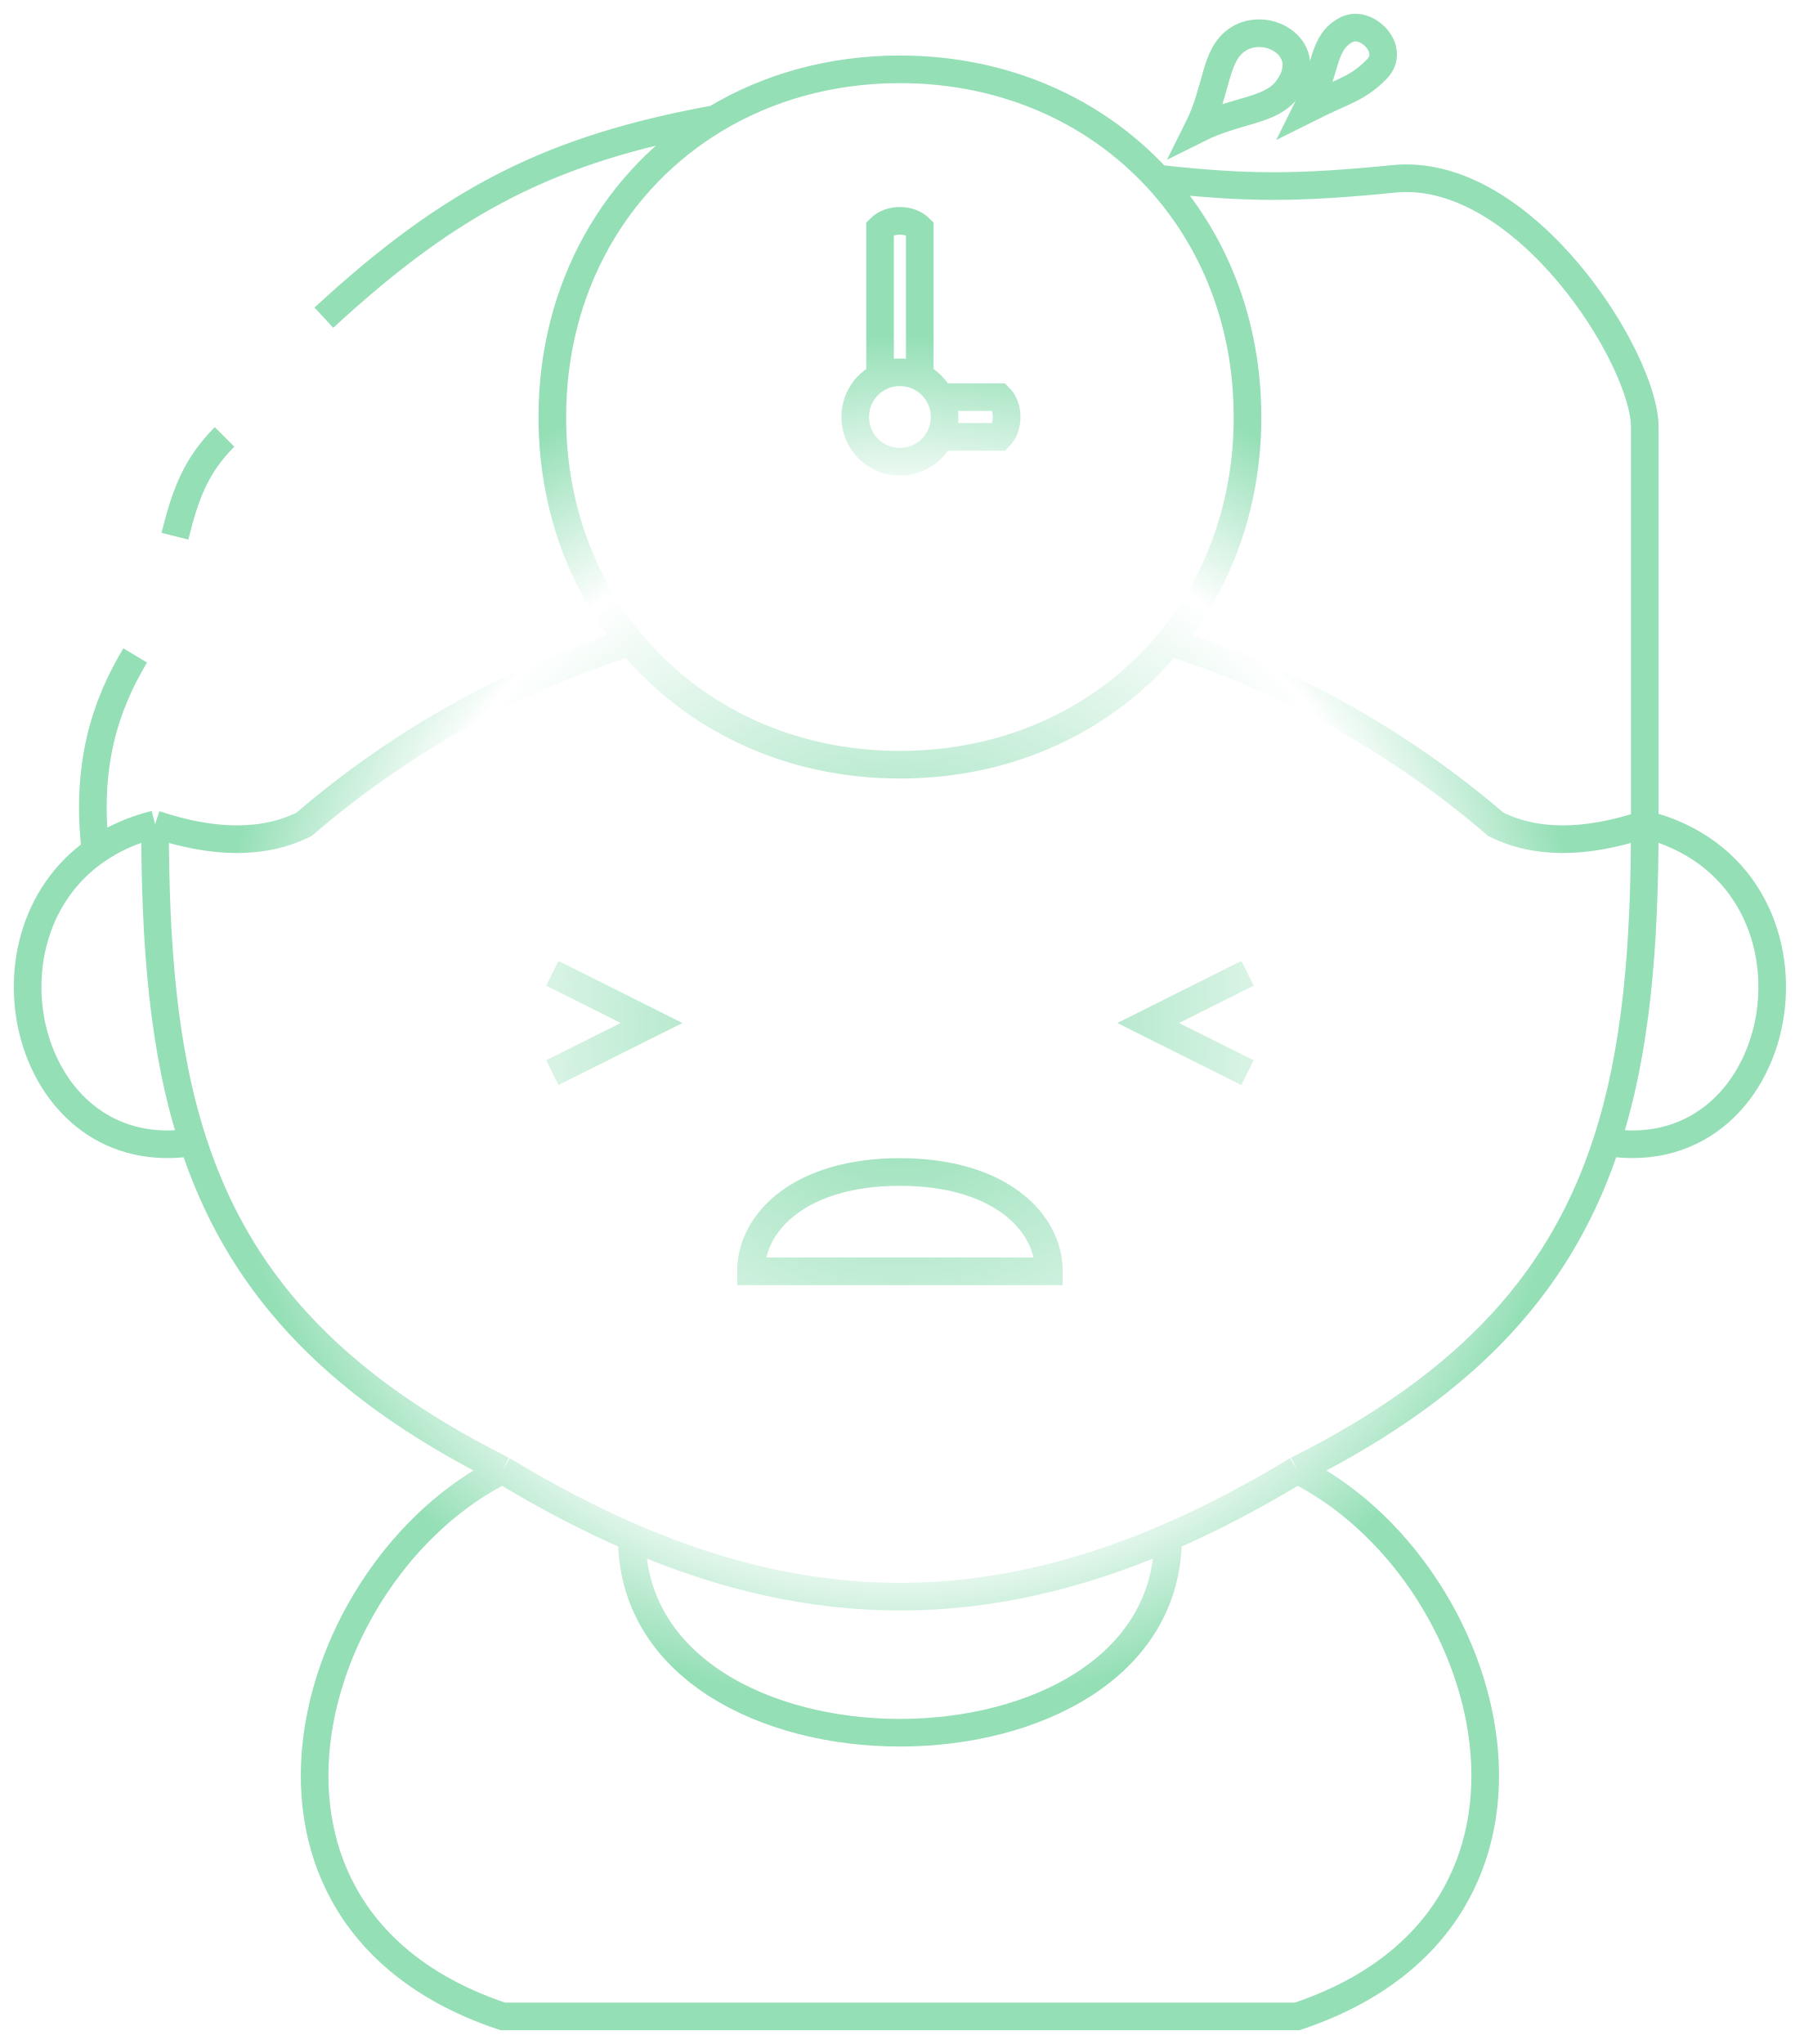
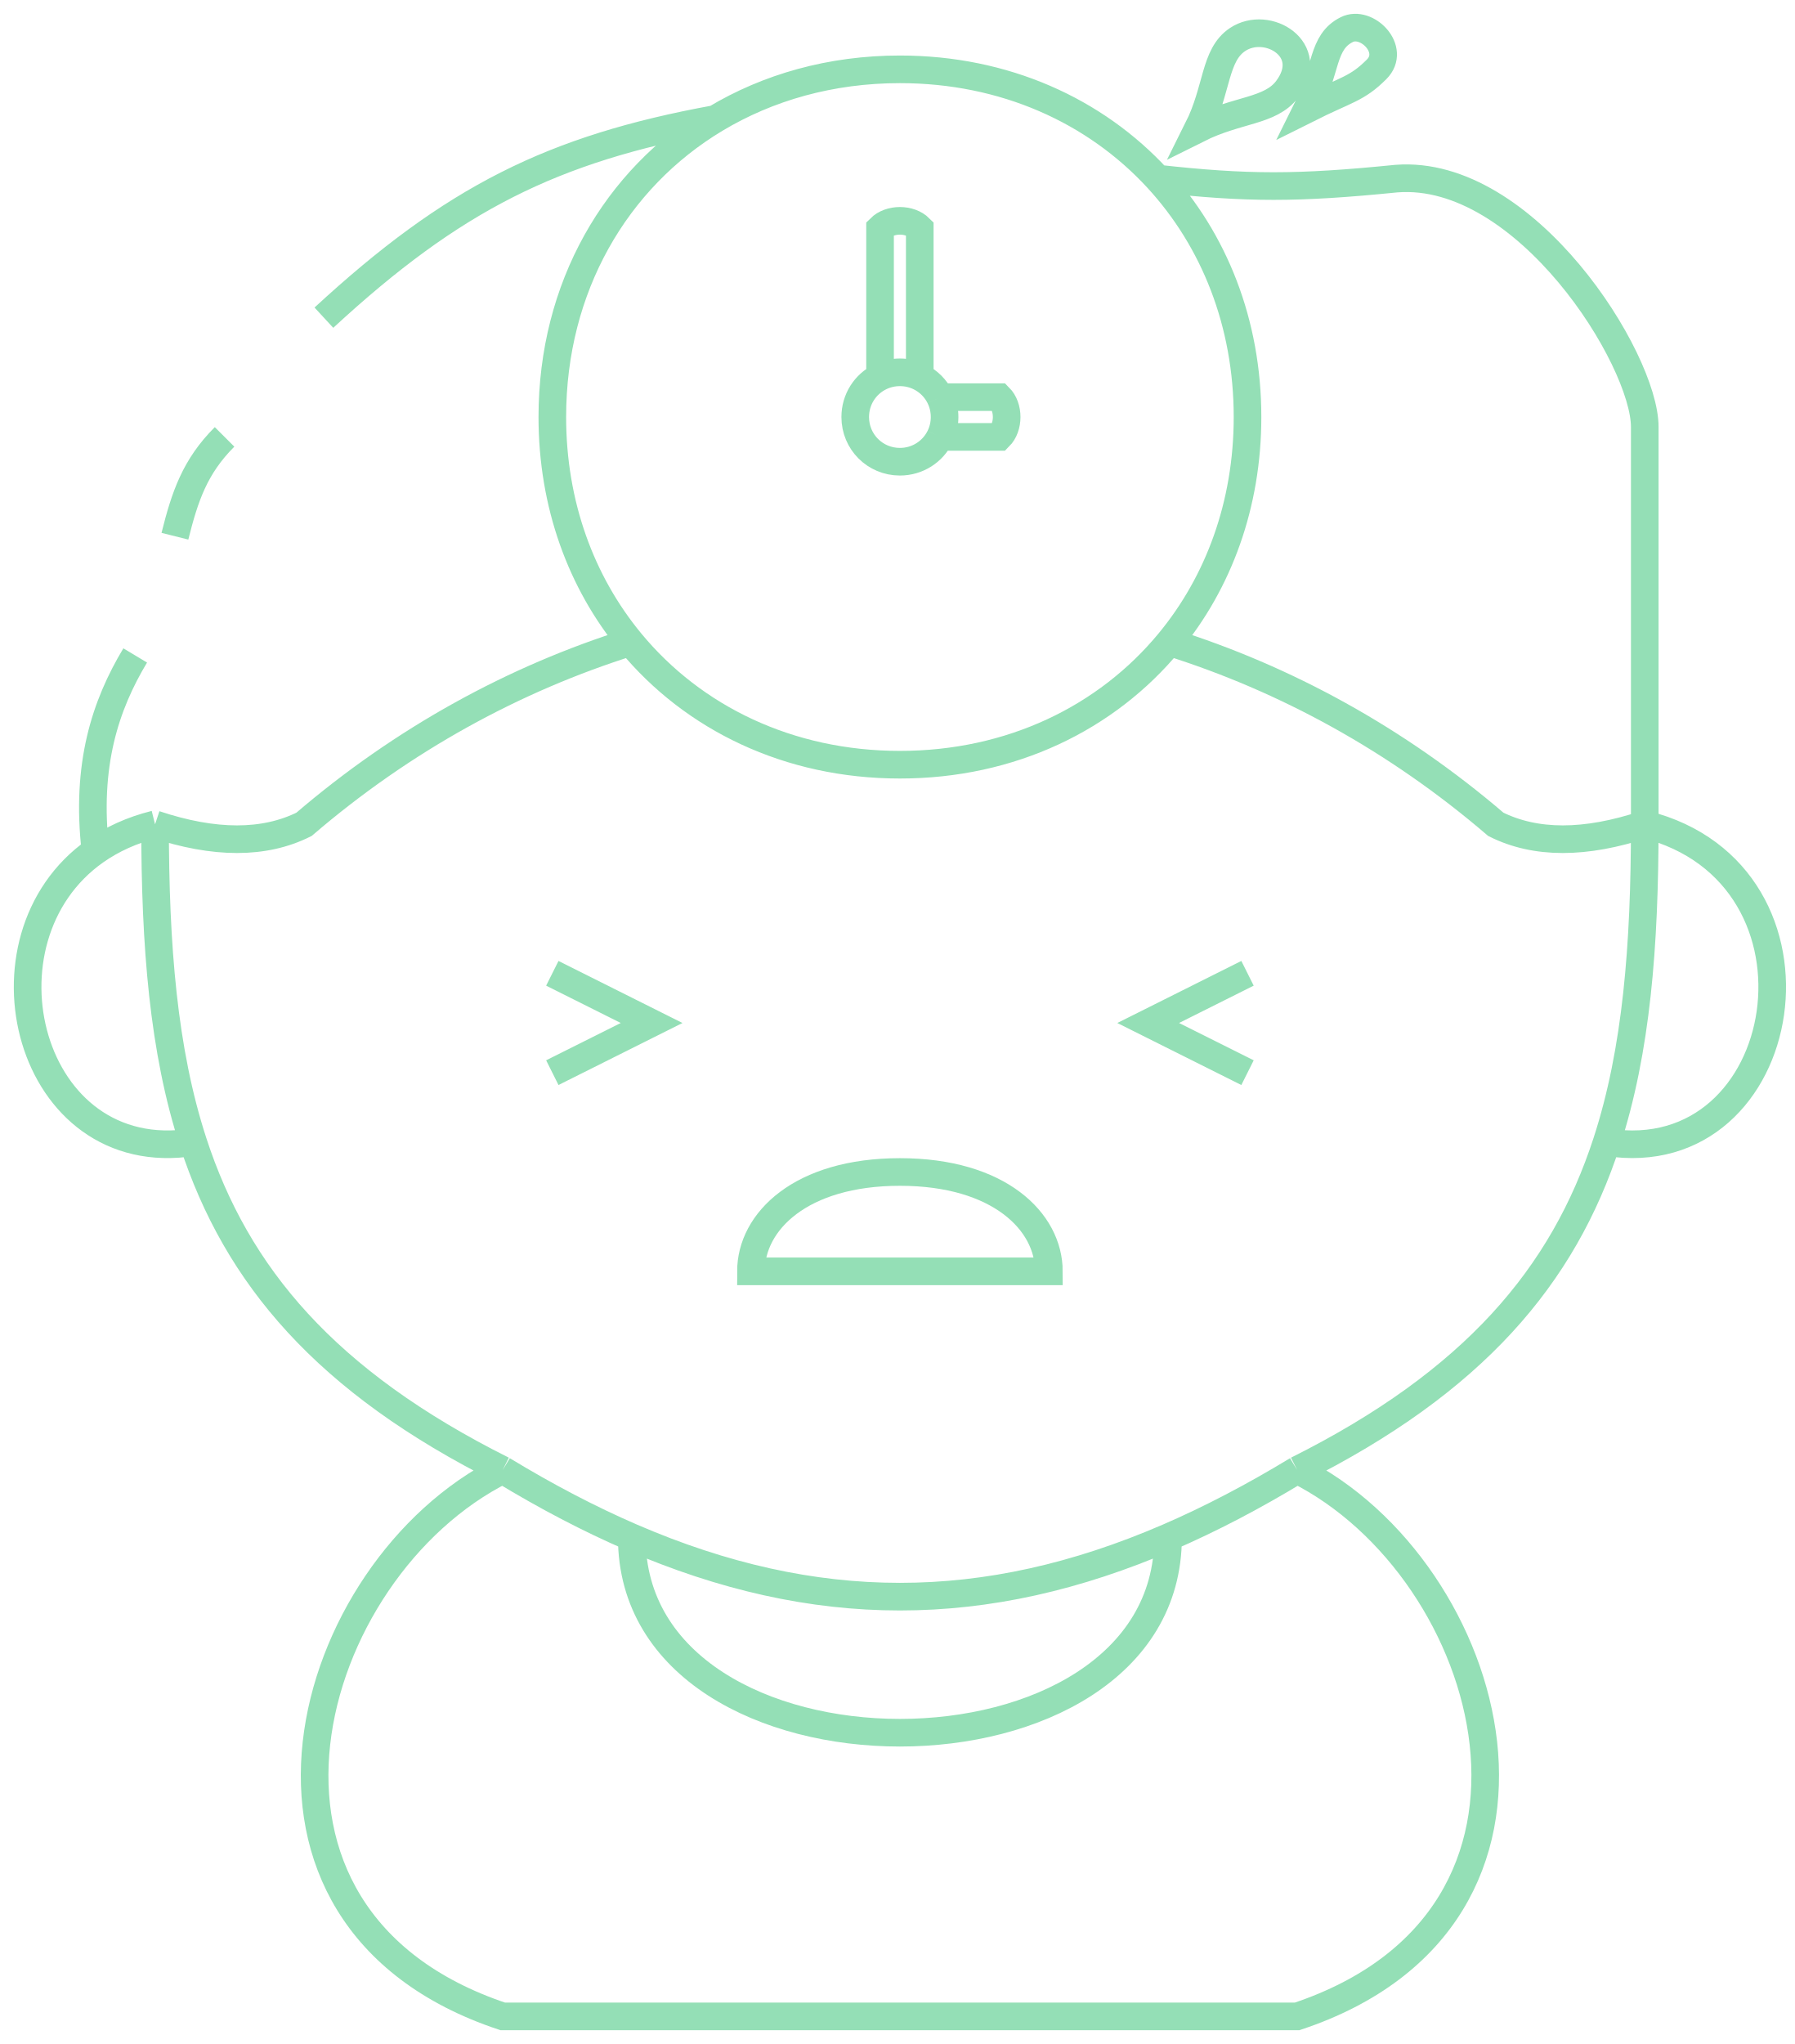
<svg xmlns="http://www.w3.org/2000/svg" width="65" height="74" viewBox="0 0 65 74" fill="none">
-   <path d="M34.04 15.817C33.777 16.351 33.228 16.716 32.588 16.716C31.689 16.716 30.97 15.997 30.97 15.098C30.97 14.457 31.334 13.908 31.869 13.645M34.04 15.817C34.147 15.601 34.206 15.357 34.206 15.098C34.206 14.838 34.147 14.595 34.04 14.378M34.04 15.817H36.185C36.544 15.457 36.544 14.738 36.185 14.378H34.04M31.869 13.645C32.085 13.539 32.329 13.479 32.588 13.479C32.847 13.479 33.091 13.539 33.307 13.645M31.869 13.645V8.264C32.228 7.905 32.948 7.905 33.307 8.264V13.645M33.307 13.645C33.626 13.802 33.884 14.06 34.04 14.378M46.974 53.22C54.167 56.816 57.763 69.404 46.974 73H18.203C7.413 69.404 11.01 56.816 18.203 53.22M46.974 53.22C45.383 54.185 43.829 54.998 42.298 55.659M46.974 53.22C53.372 50.021 56.608 46.19 58.183 41.351M18.203 53.22C19.793 54.185 21.348 54.998 22.878 55.659M18.203 53.22C11.805 50.021 8.569 46.19 6.994 41.351M22.878 55.659C29.505 58.52 35.671 58.52 42.298 55.659M22.878 55.659C22.878 65.088 42.298 65.088 42.298 55.659M6.994 41.351C5.913 38.03 5.615 34.234 5.615 29.843M6.994 41.351C1.011 42.304 -1.09 33.998 3.457 30.807M5.615 29.843C7.773 30.562 9.571 30.562 11.01 29.843C14.596 26.769 18.62 24.57 22.833 23.248M5.615 29.843C4.775 30.053 4.058 30.385 3.457 30.807M58.183 41.351C59.264 38.03 59.561 34.234 59.561 29.843M58.183 41.351C64.956 42.43 66.754 31.641 59.561 29.843M59.561 29.843C57.403 30.562 55.605 30.562 54.167 29.843C50.58 26.769 46.556 24.571 42.343 23.248M59.561 29.843V15.457C59.561 13 55.246 6.106 50.57 6.466C46.974 6.826 45.176 6.826 41.924 6.466M22.833 23.248C21.047 21.085 20.001 18.266 20.001 15.098C20.001 10.4 22.301 6.47 25.901 4.308M22.833 23.248C25.102 25.996 28.564 27.685 32.588 27.685C36.613 27.685 40.074 25.996 42.343 23.248M42.343 23.248C44.129 21.085 45.176 18.266 45.176 15.098C45.176 11.689 43.964 8.684 41.924 6.466M41.924 6.466C39.659 4.003 36.373 2.51 32.588 2.51C30.092 2.51 27.813 3.16 25.901 4.308M3.457 30.807C3.097 27.685 3.817 25.527 4.896 23.729M6.334 19.413C6.694 17.975 7.054 16.896 8.132 15.817M11.729 11.501C16.404 7.185 20.001 5.387 25.901 4.308M20.001 35.237L23.597 37.036L20.001 38.834M45.176 35.237L41.579 37.036L45.176 38.834M32.588 42.43C28.992 42.43 27.194 44.228 27.194 46.027H37.983C37.983 44.228 36.184 42.43 32.588 42.43ZM43.377 4.668C44.097 3.229 43.97 1.995 44.816 1.431C45.895 0.712 47.693 1.791 46.614 3.229C46.004 4.043 44.816 3.949 43.377 4.668ZM47.334 3.949C48.053 2.51 47.862 1.526 48.772 1.071C49.491 0.712 50.57 1.791 49.851 2.51C49.132 3.229 48.772 3.229 47.334 3.949Z" stroke="url(#paint0_angular_205_18192)" stroke-width="1" />
-   <defs>
-     <radialGradient id="paint0_angular_205_18192" cx="0" cy="0" r="1" gradientUnits="userSpaceOnUse" gradientTransform="translate(32.5881 37) rotate(90) scale(25 25)">
-       <stop offset="0.1" stop-color="#94DFB6" />
-       <stop offset="0.75" stop-color="white" />
-       <stop offset="1" stop-color="#94DFB6" />
-     </radialGradient>
-   </defs>
+   <path d="M34.04 15.817C33.777 16.351 33.228 16.716 32.588 16.716C31.689 16.716 30.97 15.997 30.97 15.098C30.97 14.457 31.334 13.908 31.869 13.645M34.04 15.817C34.147 15.601 34.206 15.357 34.206 15.098C34.206 14.838 34.147 14.595 34.04 14.378M34.04 15.817H36.185C36.544 15.457 36.544 14.738 36.185 14.378H34.04M31.869 13.645C32.085 13.539 32.329 13.479 32.588 13.479C32.847 13.479 33.091 13.539 33.307 13.645M31.869 13.645V8.264C32.228 7.905 32.948 7.905 33.307 8.264V13.645M33.307 13.645C33.626 13.802 33.884 14.06 34.04 14.378M46.974 53.22C54.167 56.816 57.763 69.404 46.974 73H18.203C7.413 69.404 11.01 56.816 18.203 53.22M46.974 53.22C45.383 54.185 43.829 54.998 42.298 55.659M46.974 53.22C53.372 50.021 56.608 46.19 58.183 41.351M18.203 53.22C19.793 54.185 21.348 54.998 22.878 55.659M18.203 53.22C11.805 50.021 8.569 46.19 6.994 41.351M22.878 55.659C29.505 58.52 35.671 58.52 42.298 55.659M22.878 55.659C22.878 65.088 42.298 65.088 42.298 55.659M6.994 41.351C5.913 38.03 5.615 34.234 5.615 29.843M6.994 41.351C1.011 42.304 -1.09 33.998 3.457 30.807M5.615 29.843C7.773 30.562 9.571 30.562 11.01 29.843C14.596 26.769 18.62 24.57 22.833 23.248M5.615 29.843C4.775 30.053 4.058 30.385 3.457 30.807M58.183 41.351C59.264 38.03 59.561 34.234 59.561 29.843M58.183 41.351C64.956 42.43 66.754 31.641 59.561 29.843M59.561 29.843C57.403 30.562 55.605 30.562 54.167 29.843C50.58 26.769 46.556 24.571 42.343 23.248M59.561 29.843V15.457C59.561 13 55.246 6.106 50.57 6.466C46.974 6.826 45.176 6.826 41.924 6.466M22.833 23.248C21.047 21.085 20.001 18.266 20.001 15.098C20.001 10.4 22.301 6.47 25.901 4.308M22.833 23.248C25.102 25.996 28.564 27.685 32.588 27.685C36.613 27.685 40.074 25.996 42.343 23.248M42.343 23.248C44.129 21.085 45.176 18.266 45.176 15.098C45.176 11.689 43.964 8.684 41.924 6.466M41.924 6.466C39.659 4.003 36.373 2.51 32.588 2.51C30.092 2.51 27.813 3.16 25.901 4.308M3.457 30.807C3.097 27.685 3.817 25.527 4.896 23.729M6.334 19.413C6.694 17.975 7.054 16.896 8.132 15.817M11.729 11.501C16.404 7.185 20.001 5.387 25.901 4.308M20.001 35.237L23.597 37.036L20.001 38.834M45.176 35.237L41.579 37.036L45.176 38.834M32.588 42.43C28.992 42.43 27.194 44.228 27.194 46.027H37.983C37.983 44.228 36.184 42.43 32.588 42.43ZM43.377 4.668C44.097 3.229 43.97 1.995 44.816 1.431C45.895 0.712 47.693 1.791 46.614 3.229C46.004 4.043 44.816 3.949 43.377 4.668ZM47.334 3.949C48.053 2.51 47.862 1.526 48.772 1.071C49.491 0.712 50.57 1.791 49.851 2.51C49.132 3.229 48.772 3.229 47.334 3.949Z" stroke="#94DFB6" />
</svg>
